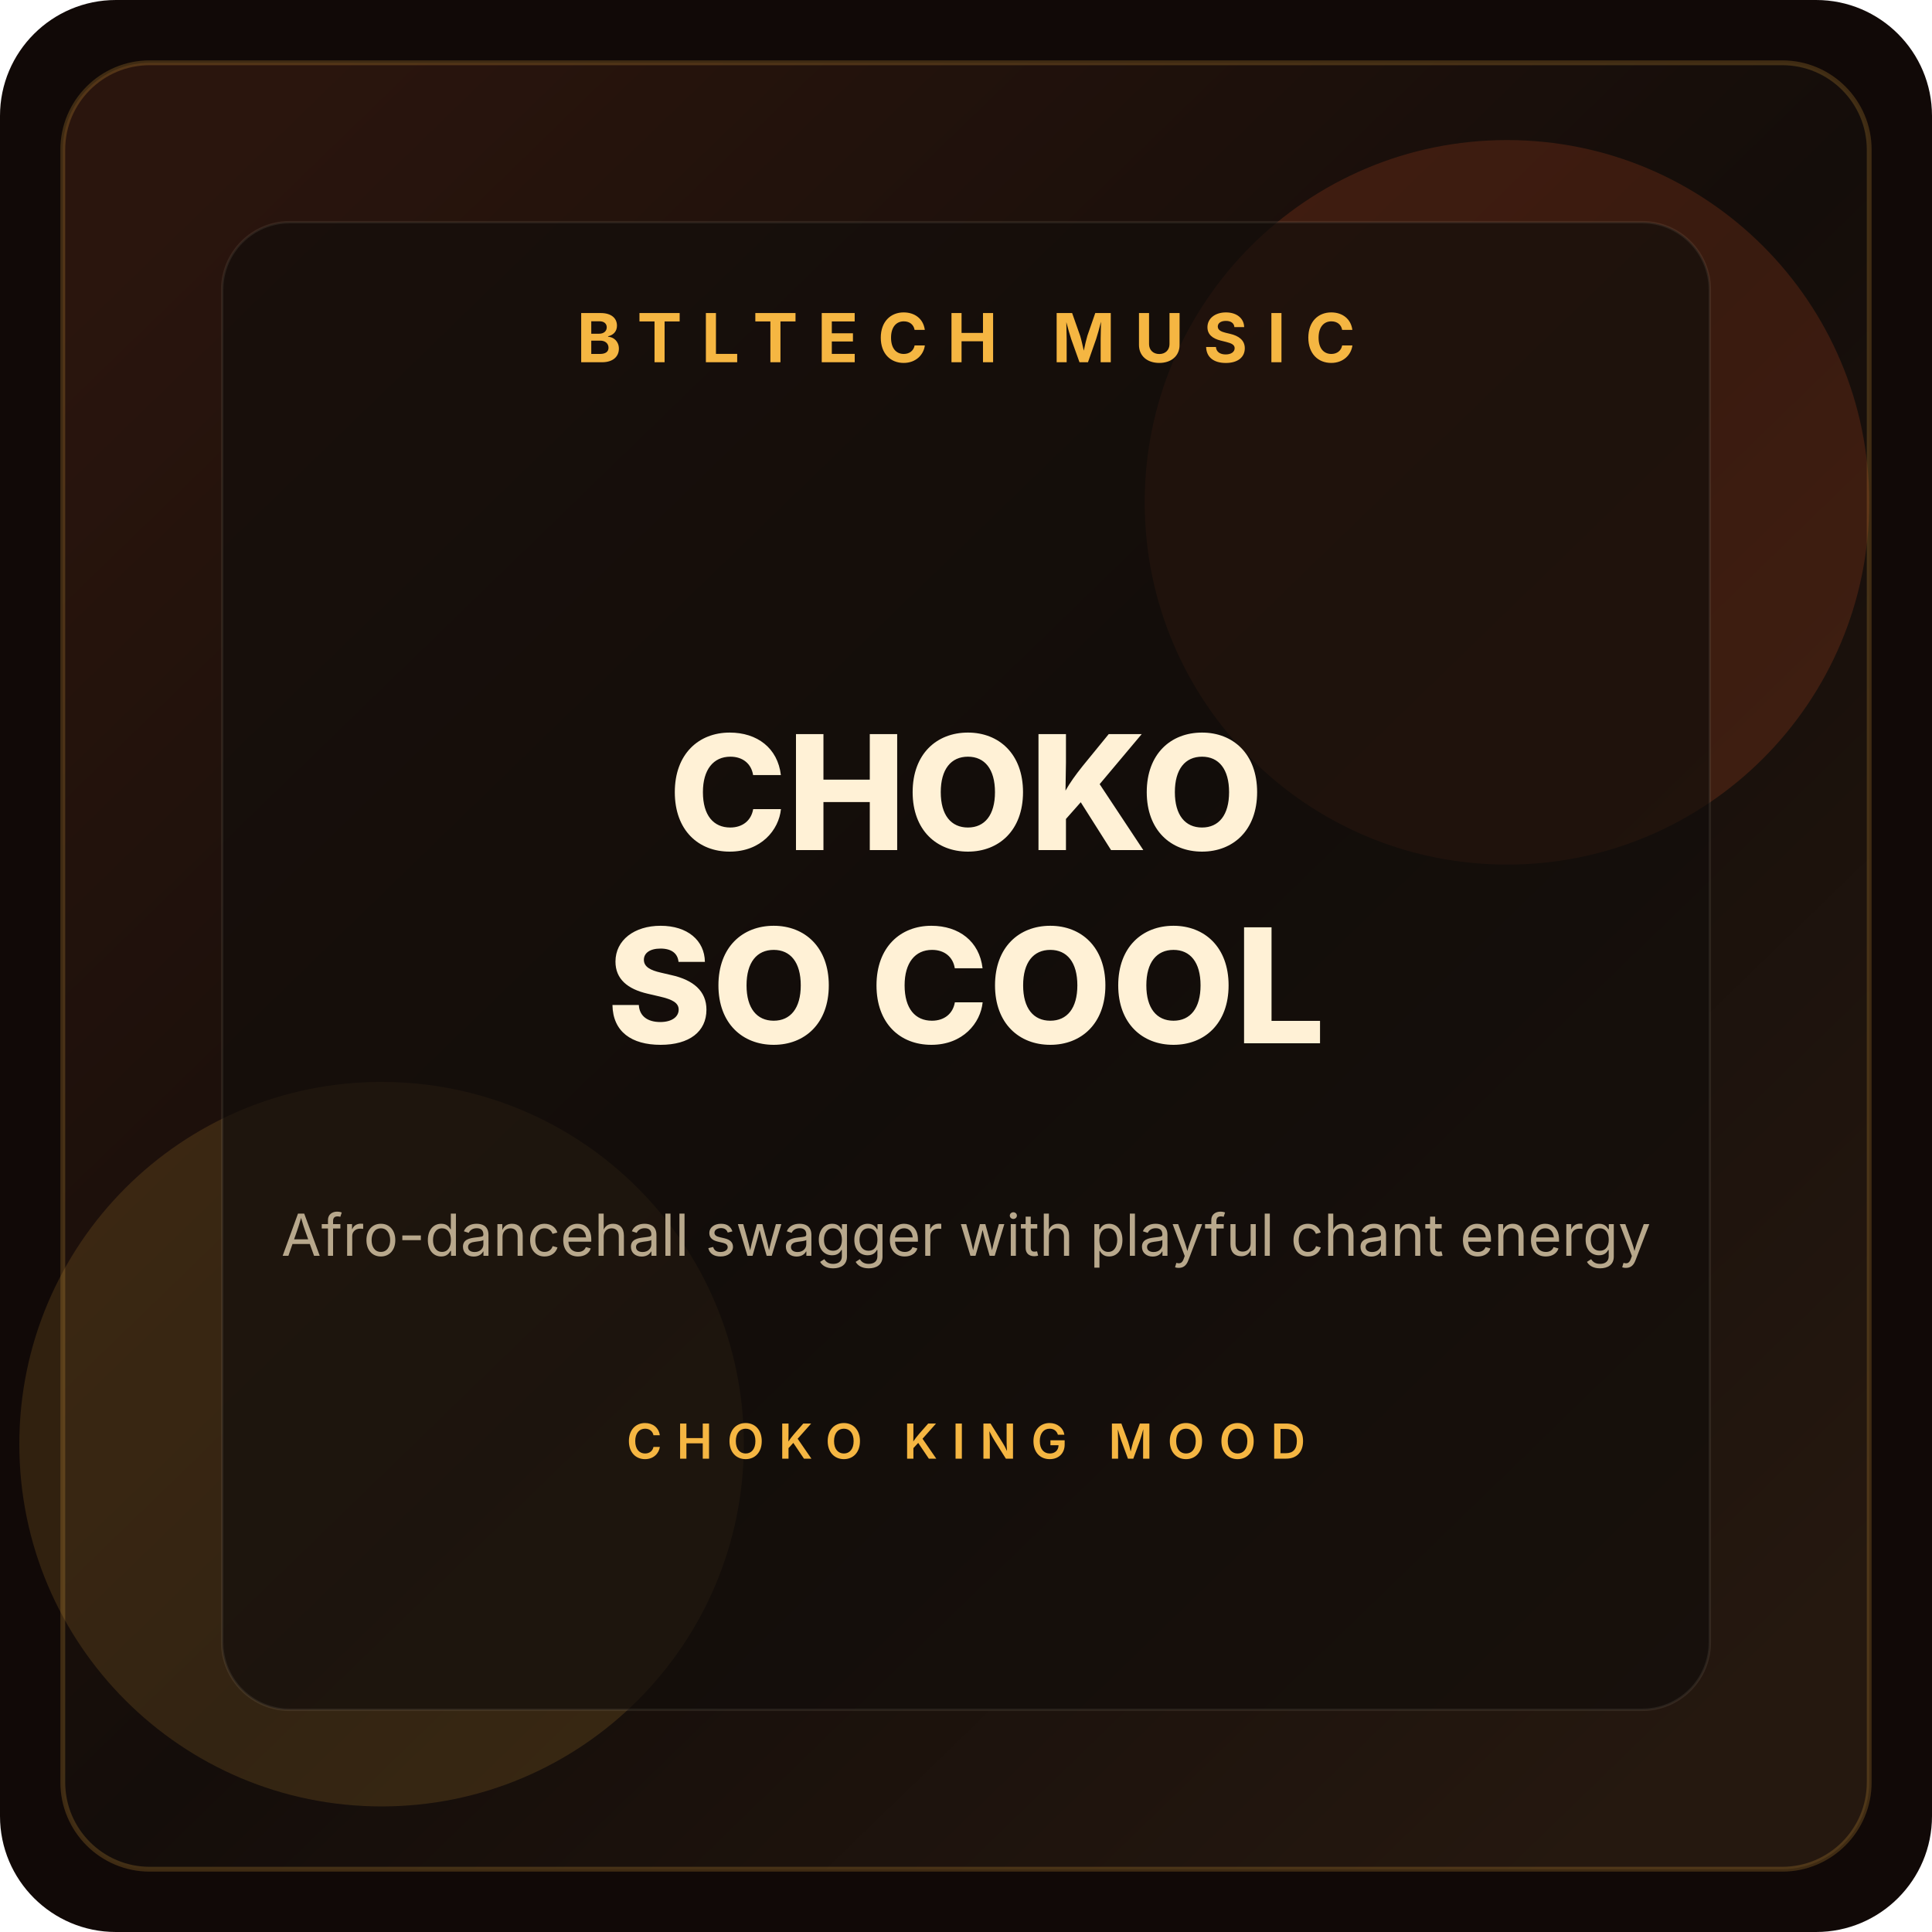
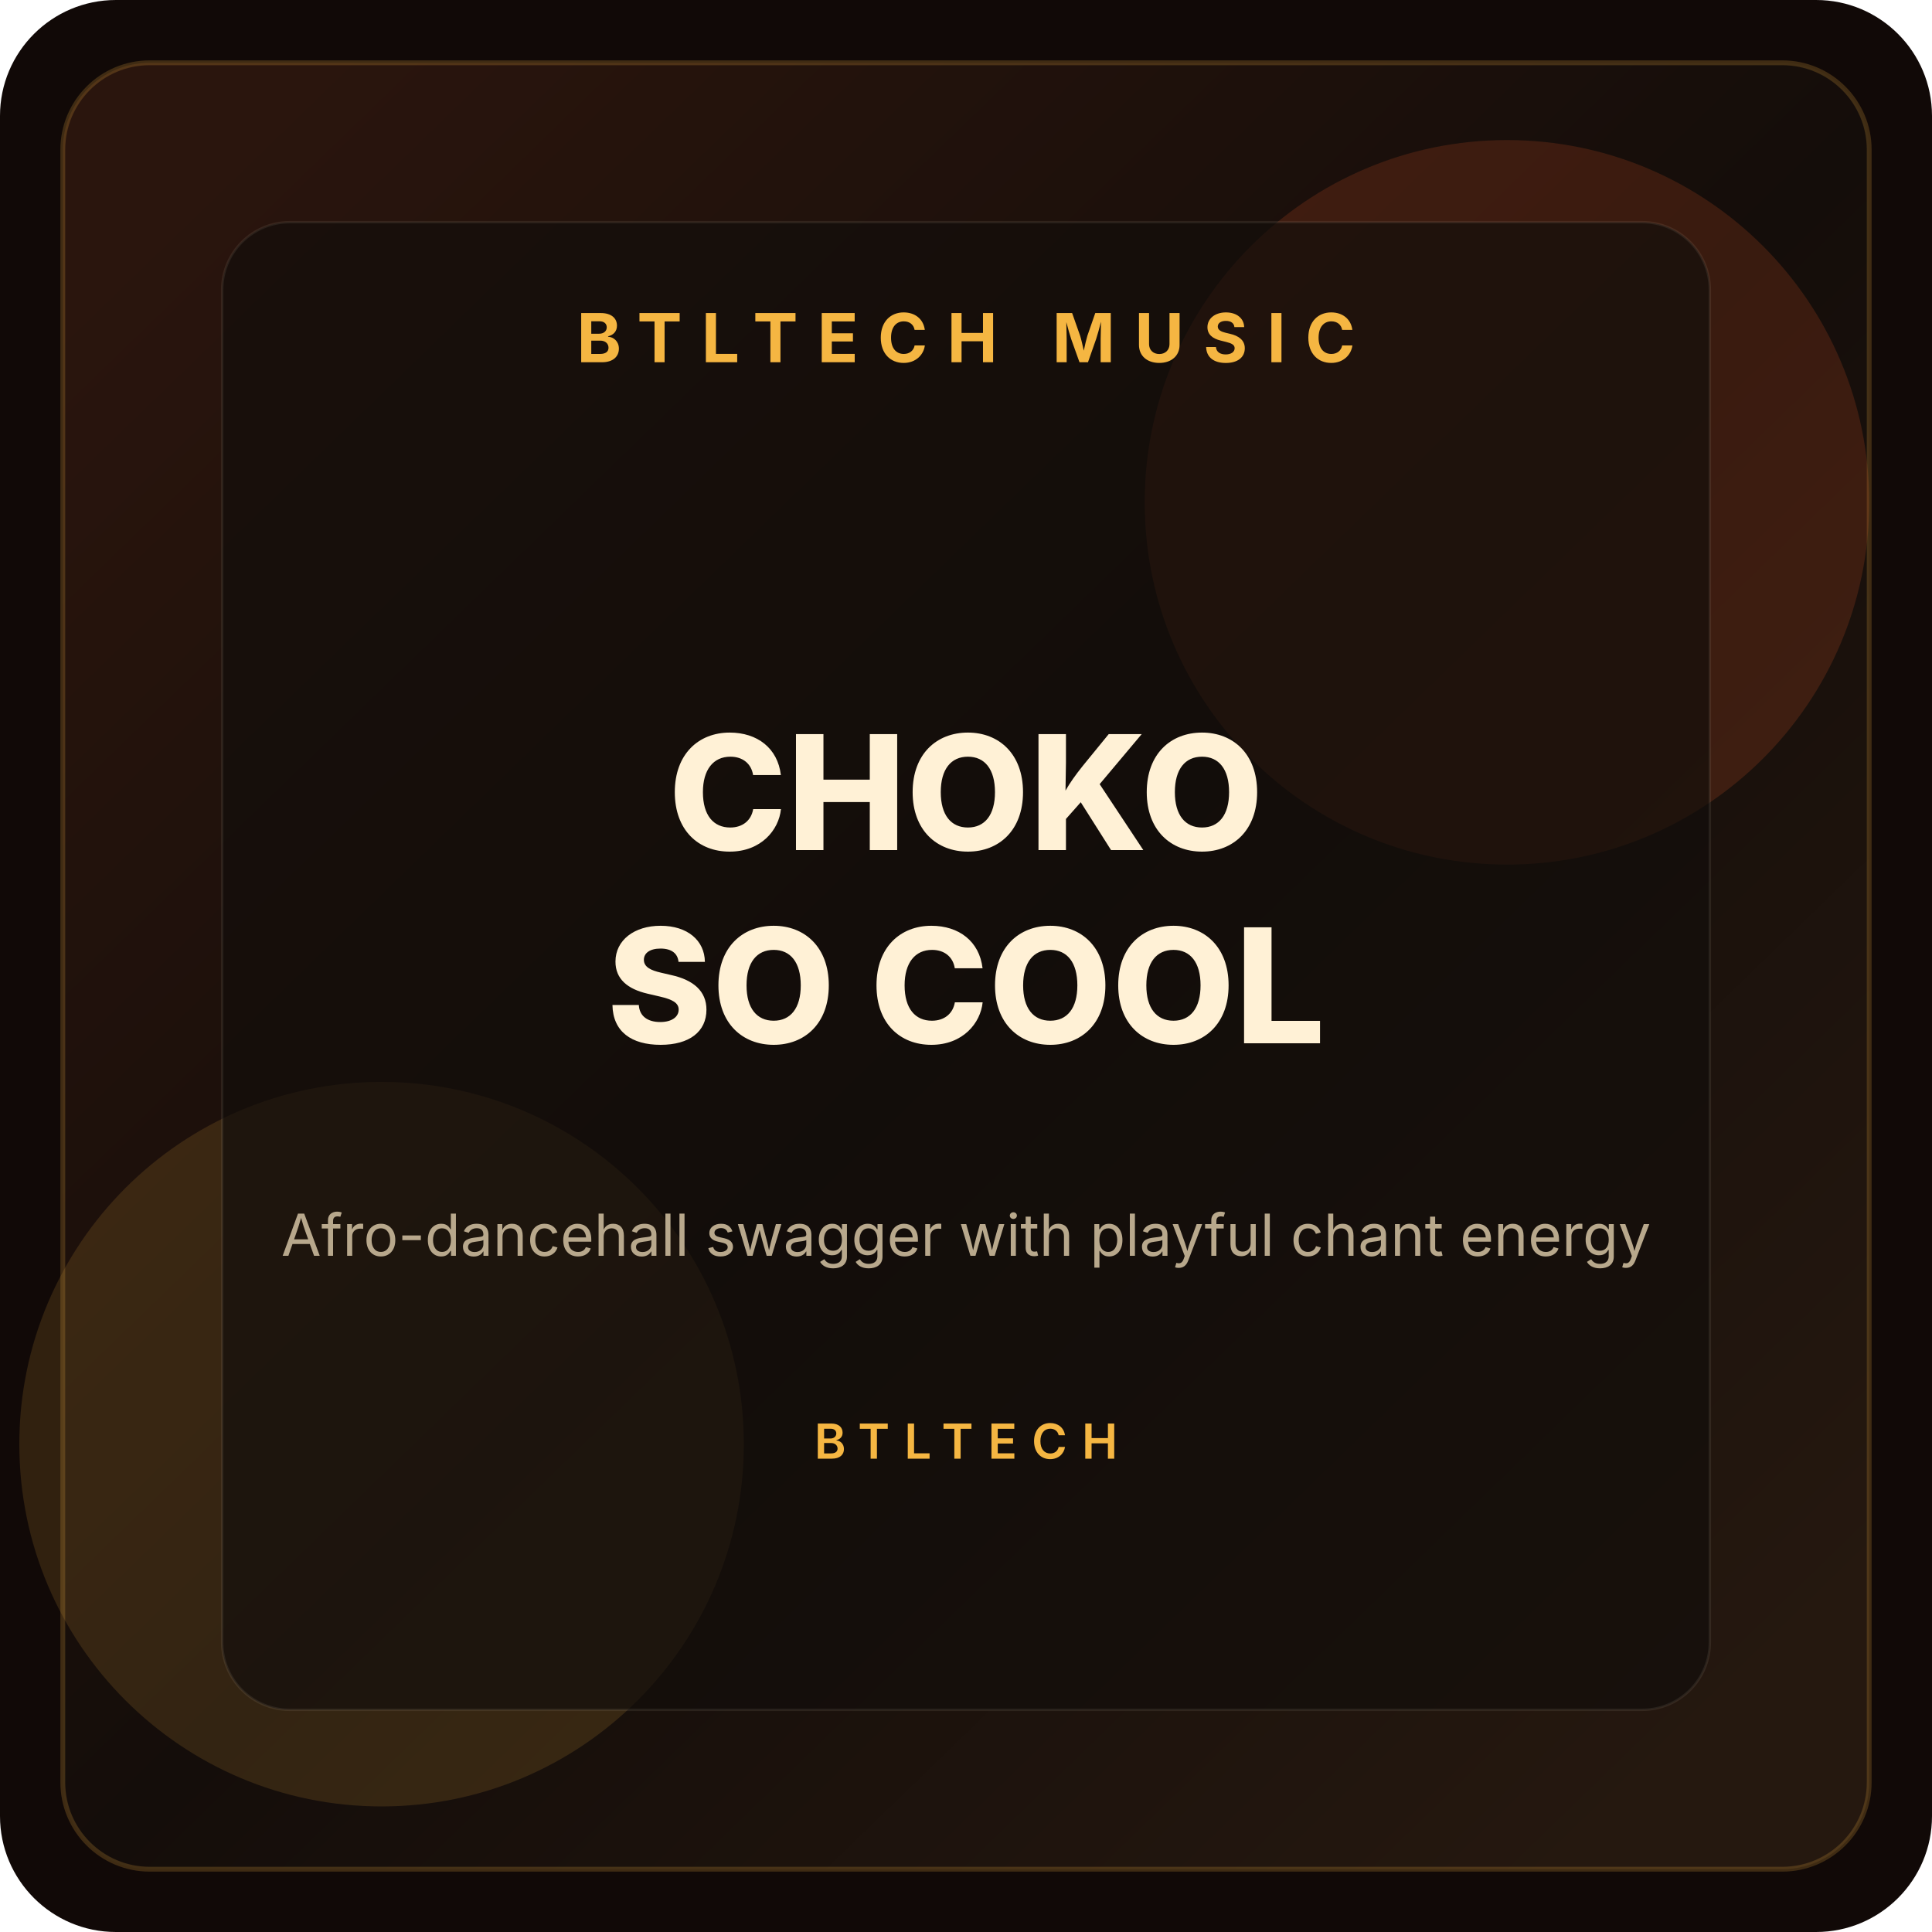
<svg xmlns="http://www.w3.org/2000/svg" width="800" height="800" viewBox="0 0 800 800" fill="none">
  <rect width="800" height="800" rx="48" fill="#110907" />
  <rect x="26" y="26" width="748" height="748" rx="36" fill="url(#paint0_linear)" stroke="#F5B642" stroke-opacity="0.2" stroke-width="2" />
  <circle cx="624" cy="208" r="150" fill="#E85D2A" fill-opacity="0.18" />
  <circle cx="158" cy="598" r="150" fill="#F5B642" fill-opacity="0.14" />
  <rect x="92" y="92" width="616" height="616" rx="28" fill="#120E0B" fill-opacity="0.68" stroke="#FFF1D6" stroke-opacity="0.08" />
  <text x="400" y="150" fill="#F5B642" font-family="Inter, system-ui, sans-serif" font-size="28" font-weight="700" text-anchor="middle" letter-spacing="8">BTLTECH MUSIC</text>
  <text x="400" y="352" fill="#FFF1D6" font-family="Inter, system-ui, sans-serif" font-size="66" font-weight="800" text-anchor="middle">CHOKO</text>
  <text x="400" y="432" fill="#FFF1D6" font-family="Inter, system-ui, sans-serif" font-size="66" font-weight="800" text-anchor="middle">SO COOL</text>
  <text x="400" y="520" fill="#B8A88C" font-family="Inter, system-ui, sans-serif" font-size="24" text-anchor="middle">Afro-dancehall swagger with playful chant energy</text>
-   <text x="400" y="604" fill="#F5B642" font-family="Inter, system-ui, sans-serif" font-size="20" font-weight="600" text-anchor="middle" letter-spacing="6">CHOKO KING MOOD</text>
+   <text x="400" y="604" fill="#F5B642" font-family="Inter, system-ui, sans-serif" font-size="20" font-weight="600" text-anchor="middle" letter-spacing="6">BTLTECH</text>
  <defs>
    <linearGradient id="paint0_linear" x1="84" y1="72" x2="710" y2="718" gradientUnits="userSpaceOnUse">
      <stop stop-color="#2A150D" />
      <stop offset="0.52" stop-color="#140D0A" />
      <stop offset="1" stop-color="#25180F" />
    </linearGradient>
  </defs>
</svg>
